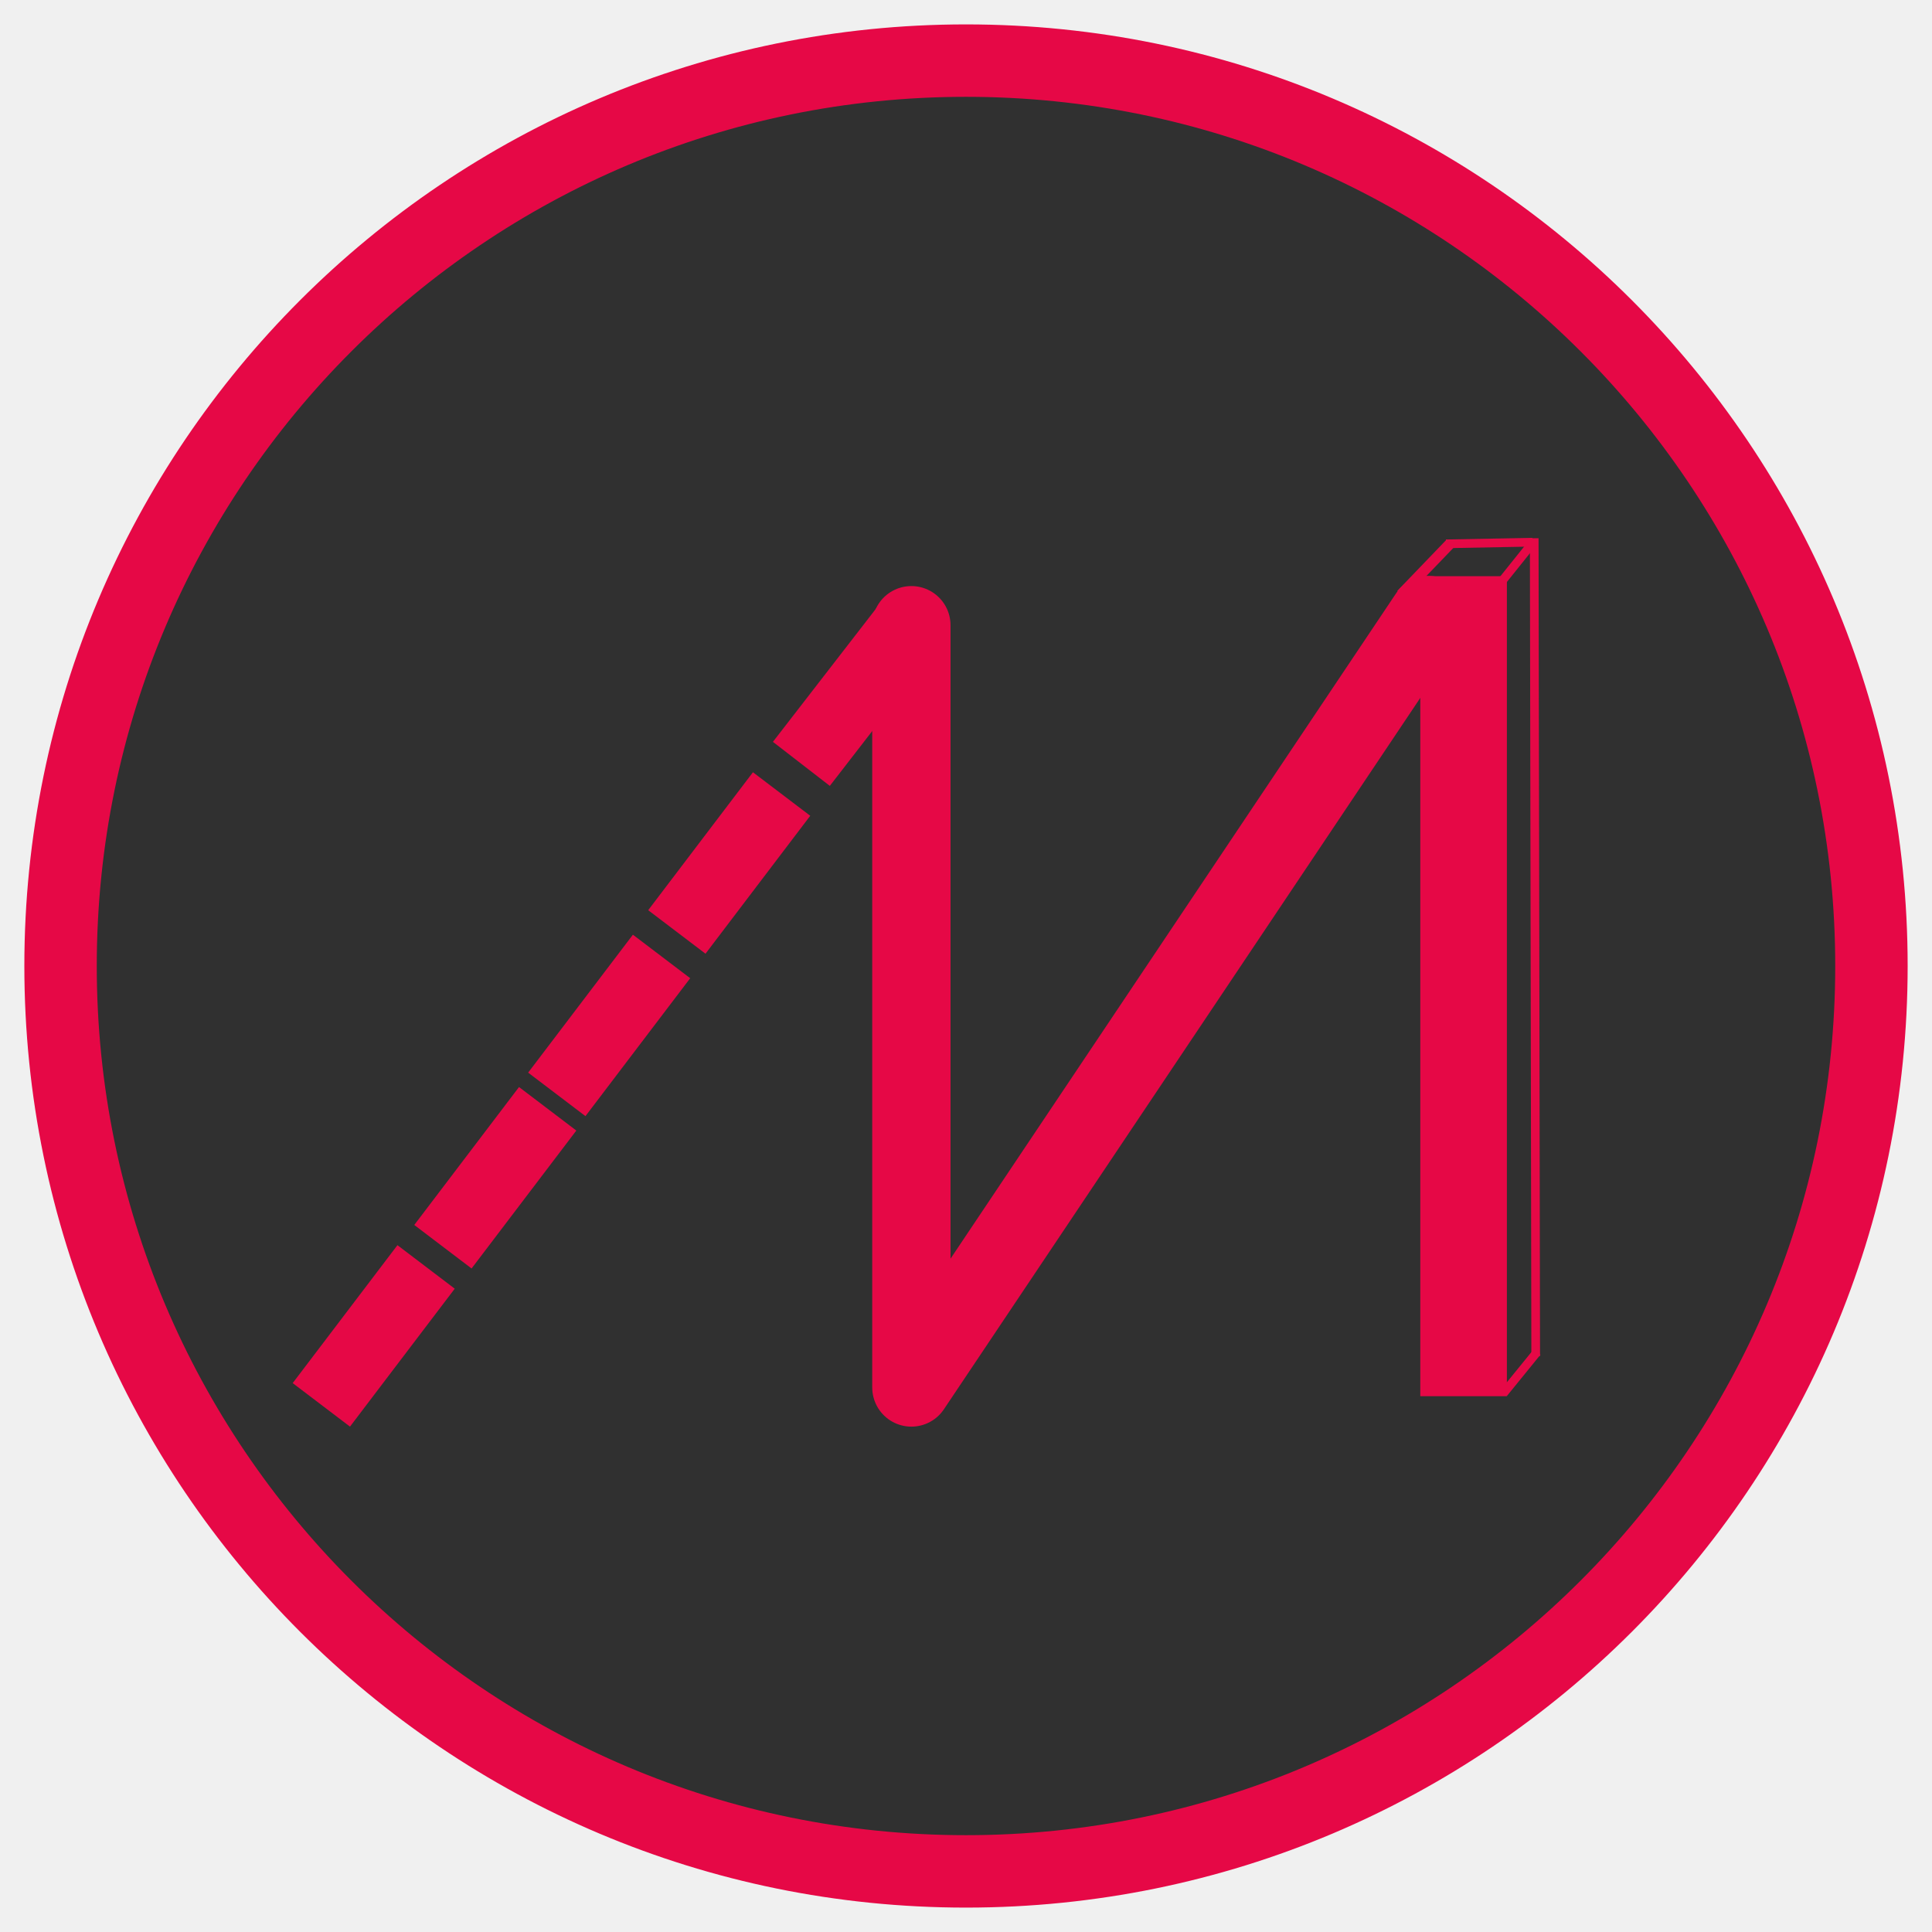
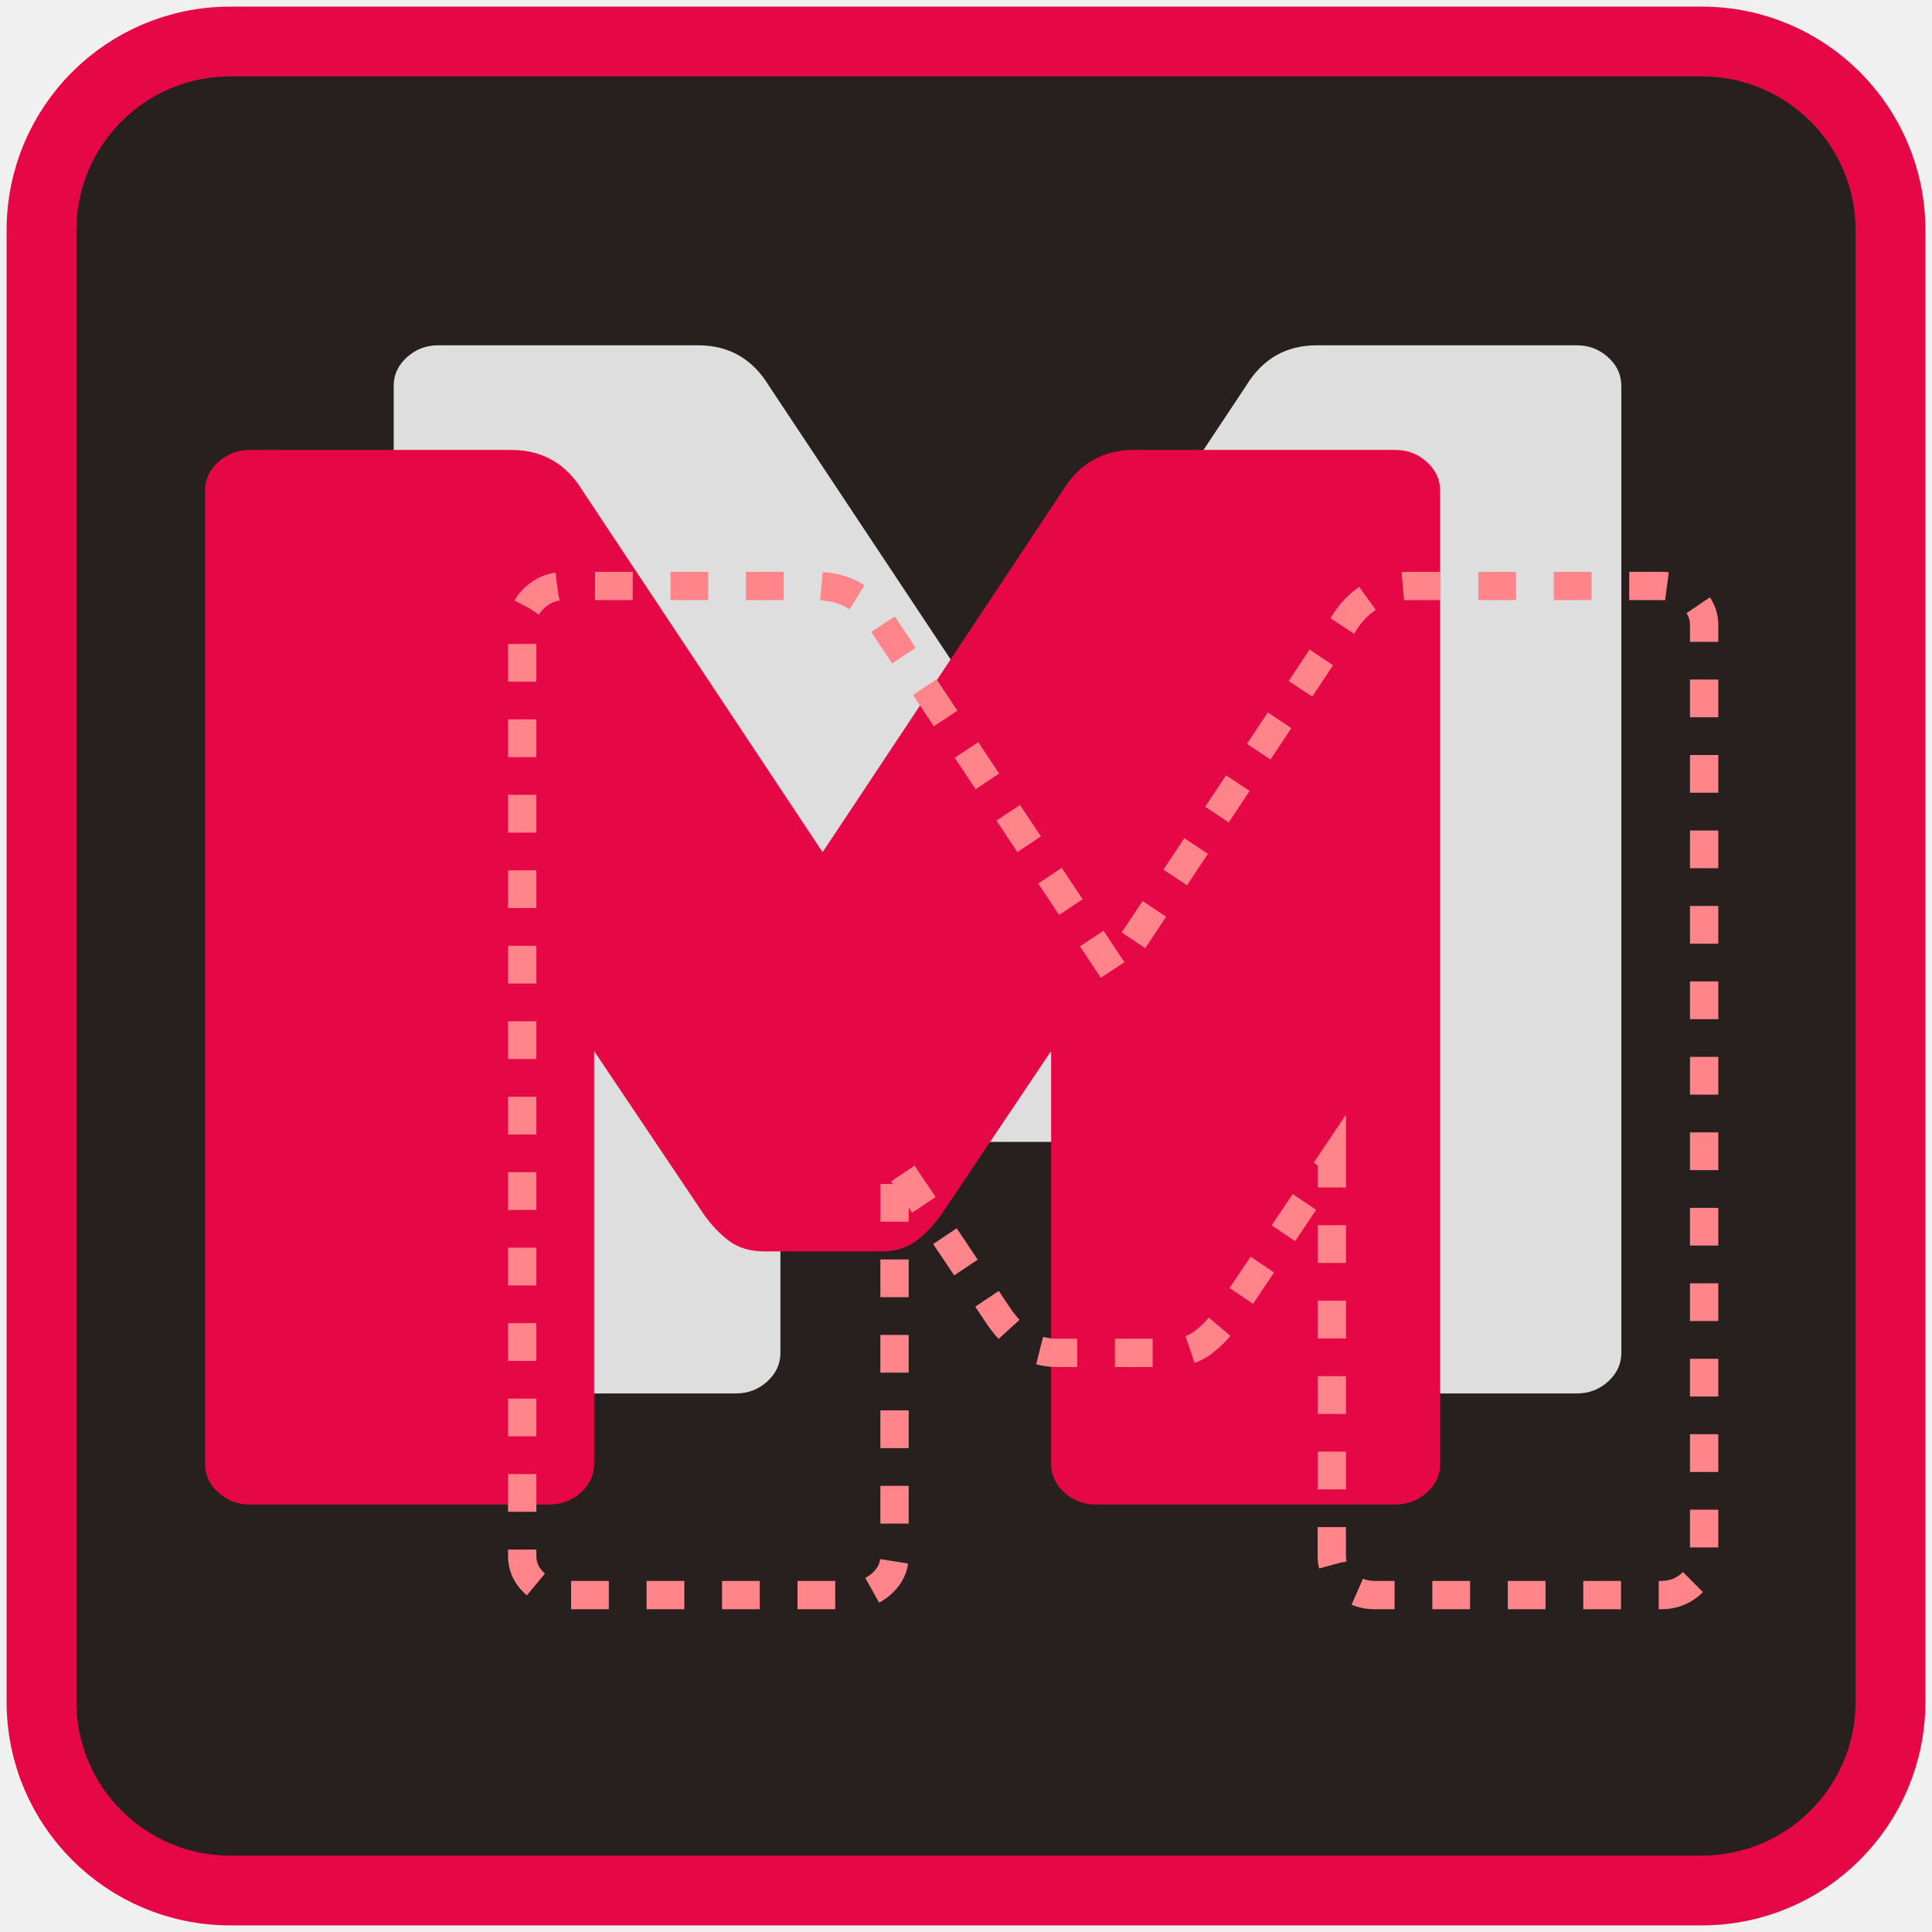
- <svg xmlns="http://www.w3.org/2000/svg" xmlns:ns1="http://vectornator.io" height="100%" stroke-miterlimit="10" style="fill-rule:nonzero;clip-rule:evenodd;stroke-linecap:round;stroke-linejoin:round;" version="1.1" viewBox="0 0 1024 1024" width="100%" xml:space="preserve">
-   <defs />
-   <g id="Ebene-1" ns1:layerName="Ebene 1">
-     <path d="M32.097 512C32.097 246.972 246.957 32.124 512 32.124C777.043 32.124 991.903 246.972 991.903 512C991.903 777.028 777.043 991.876 512 991.876C246.957 991.876 32.097 777.028 32.097 512Z" fill="#303030" fill-rule="evenodd" opacity="1" stroke="#e60846" stroke-linecap="round" stroke-linejoin="round" stroke-width="38.383" />
+ <svg xmlns="http://www.w3.org/2000/svg" version="1.1" x="0px" y="0px" width="1024px" height="1024px" viewBox="0 0 1024 1024" style="enable-background:new 0 0 1024 1024;" xml:space="preserve">
+   <style type="text/css">
+ 	.st0{fill:#27201F;stroke:#E60846;stroke-width:37;stroke-linecap:round;stroke-linejoin:round;stroke-miterlimit:10;}
+ 	.st1{opacity:0.851;}
+ 	.st2{fill:#FFFFFF;}
+ 	.st3{fill:#E60846;}
+ 	.st4{fill:none;stroke:#FF858B;stroke-width:15;stroke-miterlimit:10;stroke-dasharray:20,20,20,20,20,20;}
+ </style>
+   <g id="Ebene_1_Kopieren">
+     <path class="st0" d="M22,902V122C22,66.77,66.77,22,122,22h780c55.23,0,100,44.77,100,100v780c0,55.23-44.77,100-100,100H122   C66.77,1002,22,957.23,22,902z" />
  </g>
-   <g id="Ebene-3" ns1:layerName="Ebene 3">
-     <path d="M764.346 316.963L787.114 316.963L787.114 728.449L764.346 728.449L764.346 316.963Z" fill="#1ae608" fill-rule="evenodd" opacity="1" stroke="#e60846" stroke-dasharray="" stroke-linecap="square" stroke-linejoin="miter" stroke-width="23.133" />
-     <path d="M757.214 325.997L483.049 735.397L483.049 331.374" fill="#231f20" fill-opacity="0" fill-rule="evenodd" opacity="1" stroke="#e60846" stroke-dasharray="" stroke-linecap="round" stroke-linejoin="round" stroke-width="41.497" />
-     <path d="M370.273 478.769L402.73 436.031" fill="#231f20" fill-opacity="0" fill-rule="evenodd" opacity="1" stroke="#e60846" stroke-dasharray="" stroke-linecap="square" stroke-linejoin="miter" stroke-width="38.135" />
-     <path d="M246.288 645.607L278.745 602.869" fill="#231f20" fill-opacity="0" fill-rule="evenodd" opacity="1" stroke="#e60846" stroke-dasharray="" stroke-linecap="square" stroke-linejoin="miter" stroke-width="38.135" />
-     <path d="M181.848 729.421L214.306 686.683" fill="#231f20" fill-opacity="0" fill-rule="evenodd" opacity="1" stroke="#e60846" stroke-dasharray="" stroke-linecap="square" stroke-linejoin="miter" stroke-width="38.135" />
-     <path d="M306.649 564.863L339.106 522.125" fill="#231f20" fill-opacity="0" fill-rule="evenodd" opacity="1" stroke="#e60846" stroke-dasharray="" stroke-linecap="square" stroke-linejoin="miter" stroke-width="38.135" />
-     <path d="M436.411 389.787L472.26 343.462" fill="#231f20" fill-opacity="0" fill-rule="evenodd" opacity="1" stroke="#e60846" stroke-dasharray="" stroke-linecap="square" stroke-linejoin="miter" stroke-width="38.135" />
-     <path d="M795.616 308.617L811.03 289.367" fill="#231f20" fill-opacity="0" fill-rule="evenodd" opacity="1" stroke="#e60846" stroke-dasharray="" stroke-linecap="square" stroke-linejoin="miter" stroke-width="4.601" />
-     <path d="M798.436 736.57L813.23 718.367" fill="#231f20" fill-opacity="0" fill-rule="evenodd" opacity="1" stroke="#e60846" stroke-dasharray="" stroke-linecap="square" stroke-linejoin="miter" stroke-width="4.601" />
-     <path d="M744.593 313.083L766.852 289.939" fill="#231f20" fill-opacity="0" fill-rule="evenodd" opacity="1" stroke="#e60846" stroke-dasharray="" stroke-linecap="square" stroke-linejoin="miter" stroke-width="5.656" />
-     <path d="M813.172 287.572L813.949 716.431" fill="#231f20" fill-opacity="0" fill-rule="evenodd" opacity="1" stroke="#e60846" stroke-dasharray="" stroke-linecap="square" stroke-linejoin="miter" stroke-width="4.601" />
-     <path d="M768.703 288.198L809.929 287.43" fill="#231f20" fill-opacity="0" fill-rule="evenodd" opacity="1" stroke="#e60846" stroke-dasharray="" stroke-linecap="square" stroke-linejoin="miter" stroke-width="4.601" />
+   <g id="Ebene_2">
+     <g class="st1">
+       <path class="st2" d="M215.65,732.2c-4.66-4.23-6.98-9.25-6.98-15.08V204.45c0-5.82,2.32-10.84,6.98-15.08    c4.65-4.23,10.17-6.35,16.57-6.35h137.81c16.27,0,28.78,7.14,37.5,21.43l126.47,190.47l126.47-190.47    c8.72-14.29,21.22-21.43,37.5-21.43h137.81c6.39,0,11.91,2.12,16.57,6.35c4.65,4.24,6.98,9.26,6.98,15.08v512.68    c0,5.83-2.33,10.85-6.98,15.08c-4.66,4.24-10.18,6.35-16.57,6.35H677.92c-6.41,0-11.92-2.11-16.57-6.35    c-4.66-4.23-6.98-9.25-6.98-15.08V499.67l-57.57,85.71c-4.08,5.83-8.59,10.59-13.52,14.29c-4.95,3.71-11.2,5.55-18.75,5.55h-61.05    c-7.56,0-13.82-1.85-18.75-5.55c-4.95-3.7-9.46-8.46-13.52-14.29l-57.57-85.71v217.45c0,5.83-2.33,10.85-6.98,15.08    c-4.66,4.24-10.18,6.35-16.57,6.35H232.22C225.82,738.55,220.3,736.44,215.65,732.2z" />
+     </g>
+     <g>
+       <path class="st3" d="M115.7,791.03c-4.69-4.25-7.02-9.31-7.02-15.17V260.04c0-5.85,2.33-10.9,7.02-15.17    c4.68-4.25,10.23-6.39,16.67-6.39h138.65c16.37,0,28.96,7.19,37.73,21.56l127.25,191.64l127.24-191.64    c8.78-14.37,21.35-21.56,37.73-21.56h138.65c6.43,0,11.98,2.13,16.67,6.39c4.68,4.27,7.02,9.32,7.02,15.17v515.82    c0,5.86-2.34,10.92-7.02,15.17c-4.69,4.27-10.24,6.39-16.67,6.39H580.8c-6.45,0-12-2.12-16.67-6.39    c-4.69-4.25-7.02-9.31-7.02-15.17V557.08l-57.92,86.24c-4.1,5.86-8.64,10.65-13.6,14.37c-4.98,3.73-11.27,5.59-18.87,5.59h-61.43    c-7.61,0-13.9-1.86-18.87-5.59c-4.98-3.72-9.52-8.51-13.6-14.37l-57.92-86.24v218.79c0,5.86-2.34,10.92-7.02,15.17    c-4.69,4.27-10.24,6.39-16.67,6.39H132.37C125.93,797.42,120.38,795.3,115.7,791.03z" />
+     </g>
+     <g>
+       <path class="st4" d="M283.5,839.31c-4.49-4.07-6.72-8.91-6.72-14.52V331.2c0-5.6,2.23-10.43,6.72-14.52    c4.47-4.07,9.79-6.11,15.96-6.11h132.68c15.67,0,27.71,6.88,36.11,20.63l121.76,183.38L711.77,331.2    c8.4-13.75,20.43-20.63,36.11-20.63h132.68c6.15,0,11.47,2.04,15.95,6.11c4.47,4.08,6.72,8.92,6.72,14.52v493.59    c0,5.61-2.24,10.45-6.72,14.52c-4.49,4.08-9.8,6.11-15.95,6.11H728.56c-6.17,0-11.48-2.03-15.96-6.11    c-4.49-4.07-6.72-8.91-6.72-14.52V615.43l-55.42,82.52c-3.92,5.61-8.27,10.2-13.02,13.75c-4.76,3.57-10.79,5.35-18.05,5.35h-58.78    c-7.28,0-13.3-1.78-18.05-5.35c-4.76-3.56-9.11-8.14-13.02-13.75l-55.42-82.52v209.36c0,5.61-2.24,10.45-6.72,14.52    c-4.49,4.08-9.8,6.11-15.96,6.11H299.46C293.29,845.42,287.98,843.39,283.5,839.31z" />
+     </g>
  </g>
</svg>
